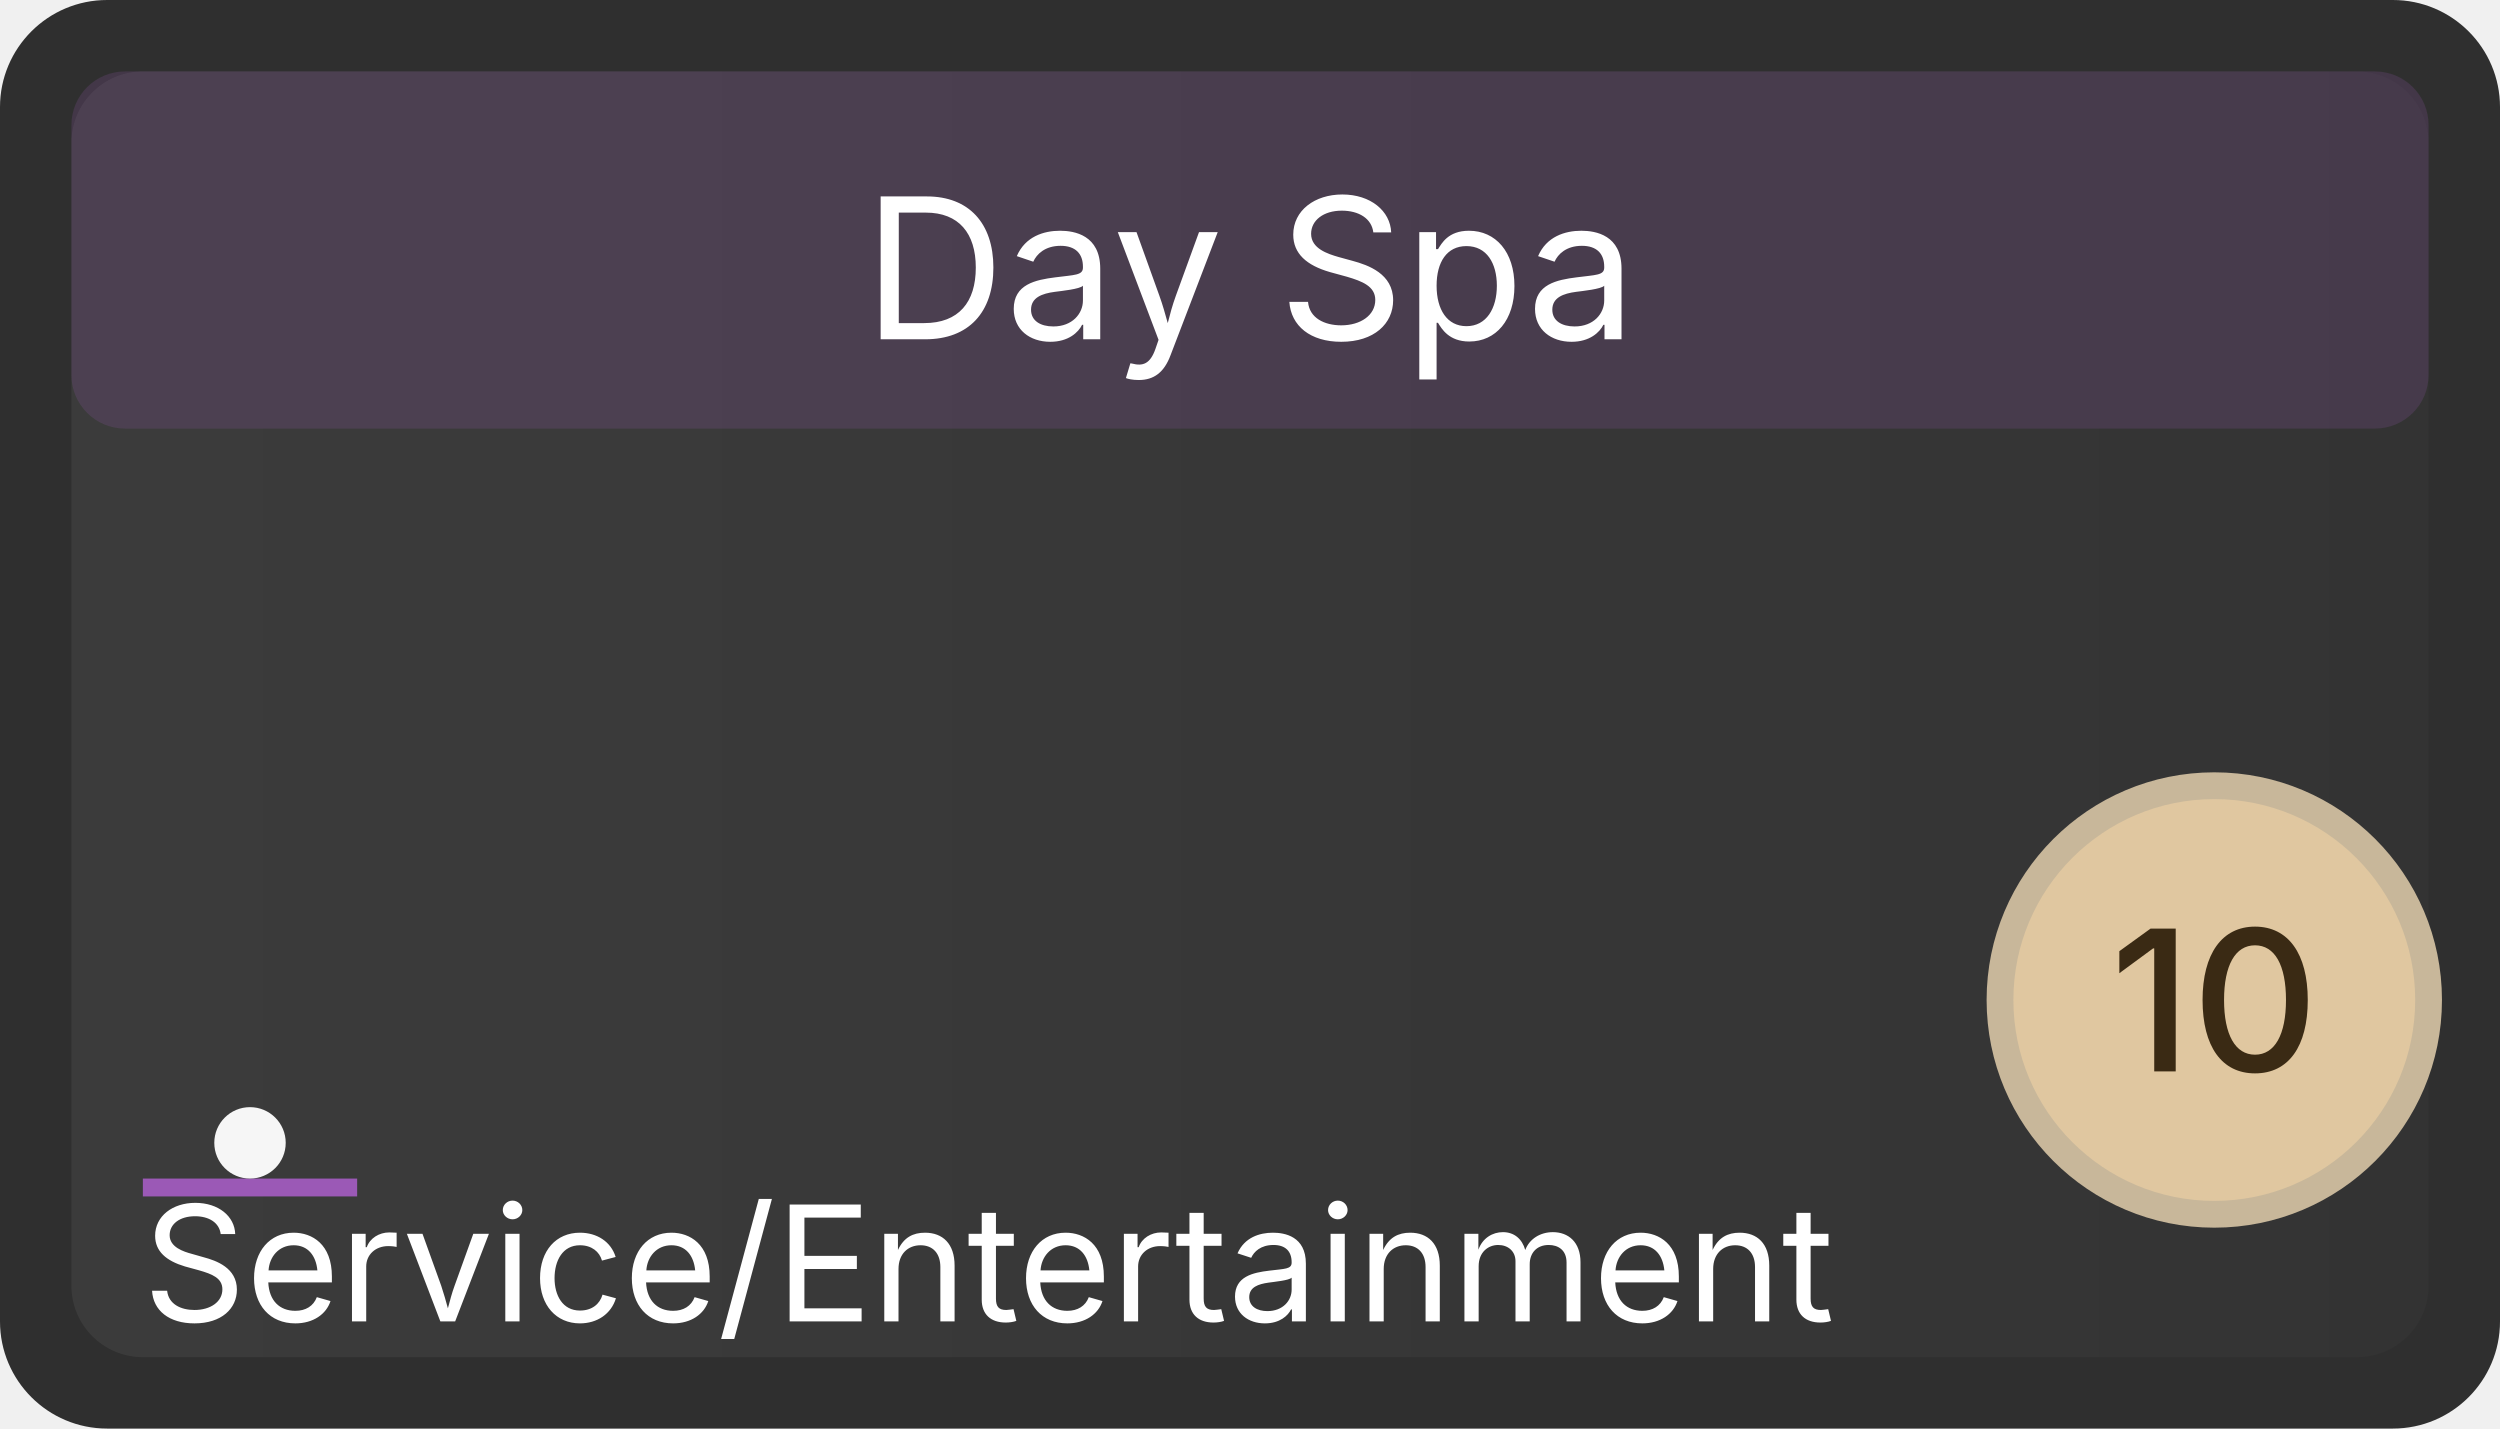
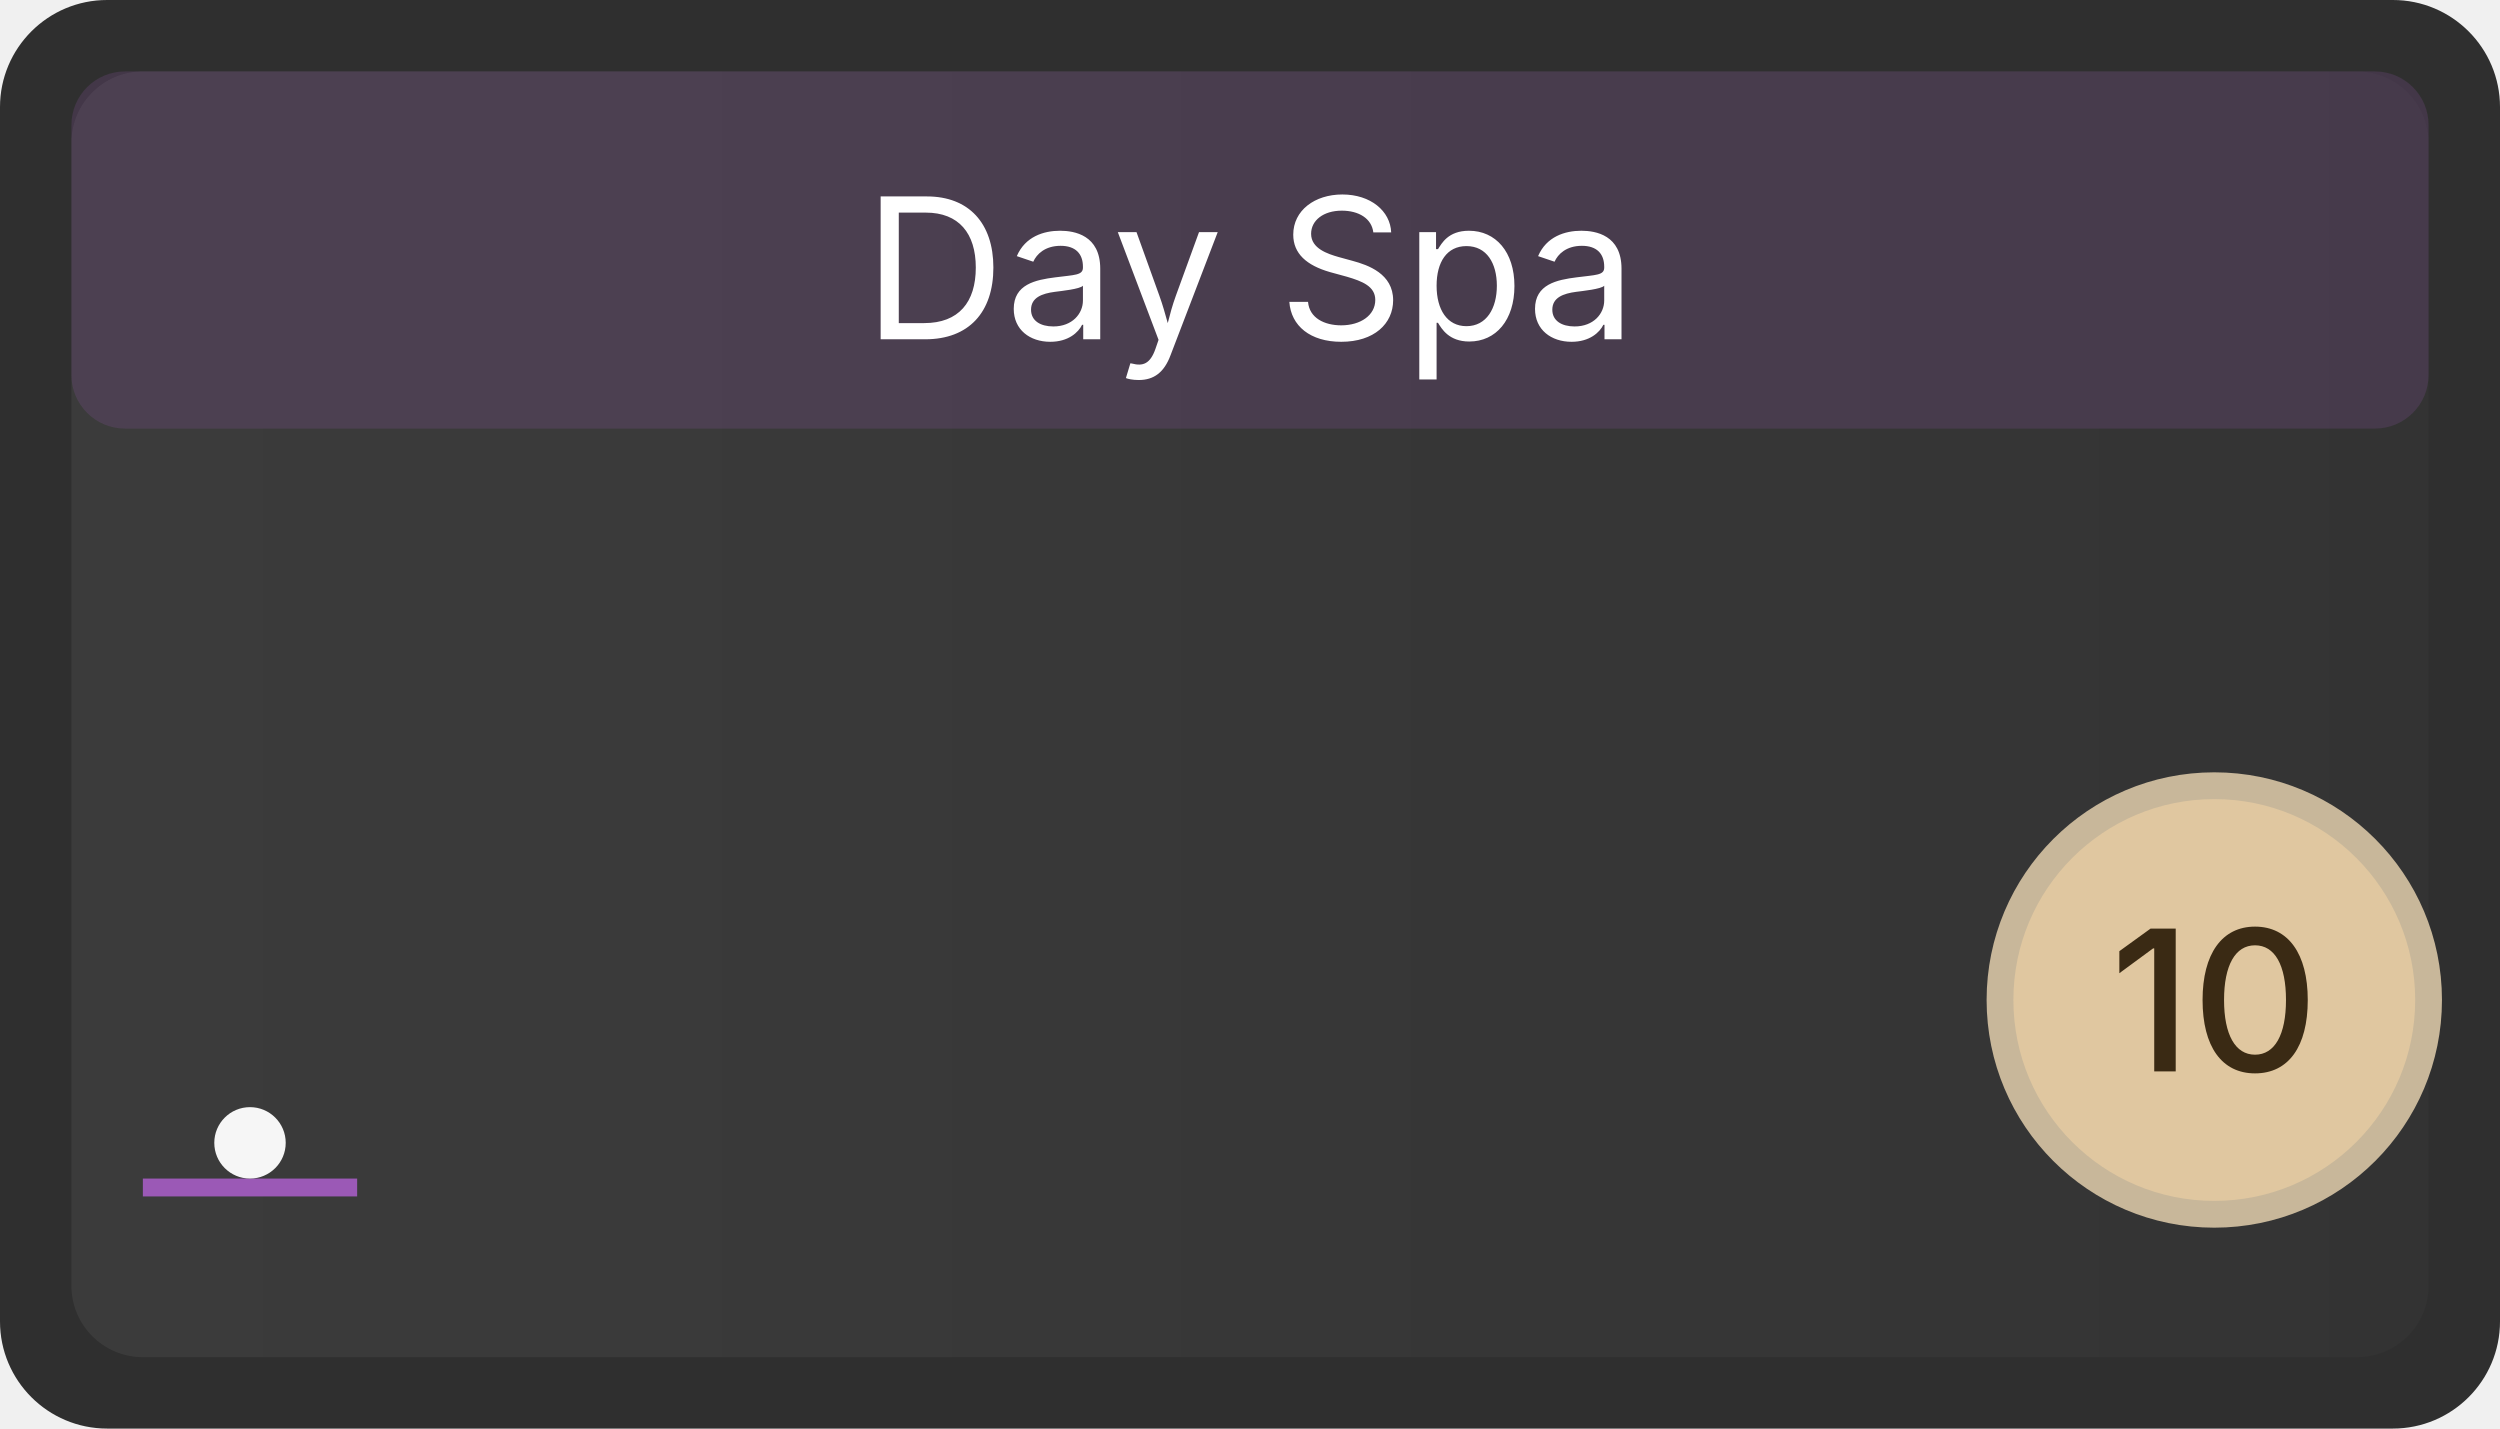
<svg xmlns="http://www.w3.org/2000/svg" width="140" height="80" viewBox="0 0 140 80" role="img" aria-label="Day Spa">
  <defs>
    <linearGradient id="g-biz-spa" x1="0" x2="1">
      <stop offset="0" stop-color="#ffffff" stop-opacity="0.06" />
      <stop offset="1" stop-color="#ffffff" stop-opacity="0.02" />
    </linearGradient>
  </defs>
  <rect x="0" y="0" width="140" height="80" rx="6" ry="6" fill="#2f2f2f" />
  <rect x="4" y="4" width="132" height="72" rx="4" ry="4" fill="url(#g-biz-spa)" />
  <rect x="4" y="4" width="132" height="20" rx="3" ry="3" fill="#9B59B6" opacity="0.18" />
  <text x="70" y="19" font-family="Inter, Segoe UI, Arial, sans-serif" font-size="11" fill="#ffffff" font-weight="400" text-anchor="middle">Day Spa</text>
  <circle cx="124" cy="56" r="12" fill="#e0c7a0" stroke="#c8b79a" stroke-width="1.5" />
  <text x="124" y="60" font-family="Inter, Segoe UI, Arial, sans-serif" font-size="11" fill="#3a2a14" text-anchor="middle" font-weight="500">10</text>
  <g class="ms-synergy-icon" aria-hidden="false" transform="translate(6, 58)">
    <svg width="16" height="16" viewBox="0 0 16 16" role="img" aria-label="Service icon">
      <path d="M2 8h12v1H2z" fill="#9B59B6" />
      <circle cx="8" cy="6" r="2" fill="#fff" opacity="0.95" />
    </svg>
  </g>
-   <text x="8" y="74" font-family="Inter, Segoe UI, Arial, sans-serif" font-size="9" fill="#ffffff" font-weight="400">Service/Entertainment</text>
</svg>
